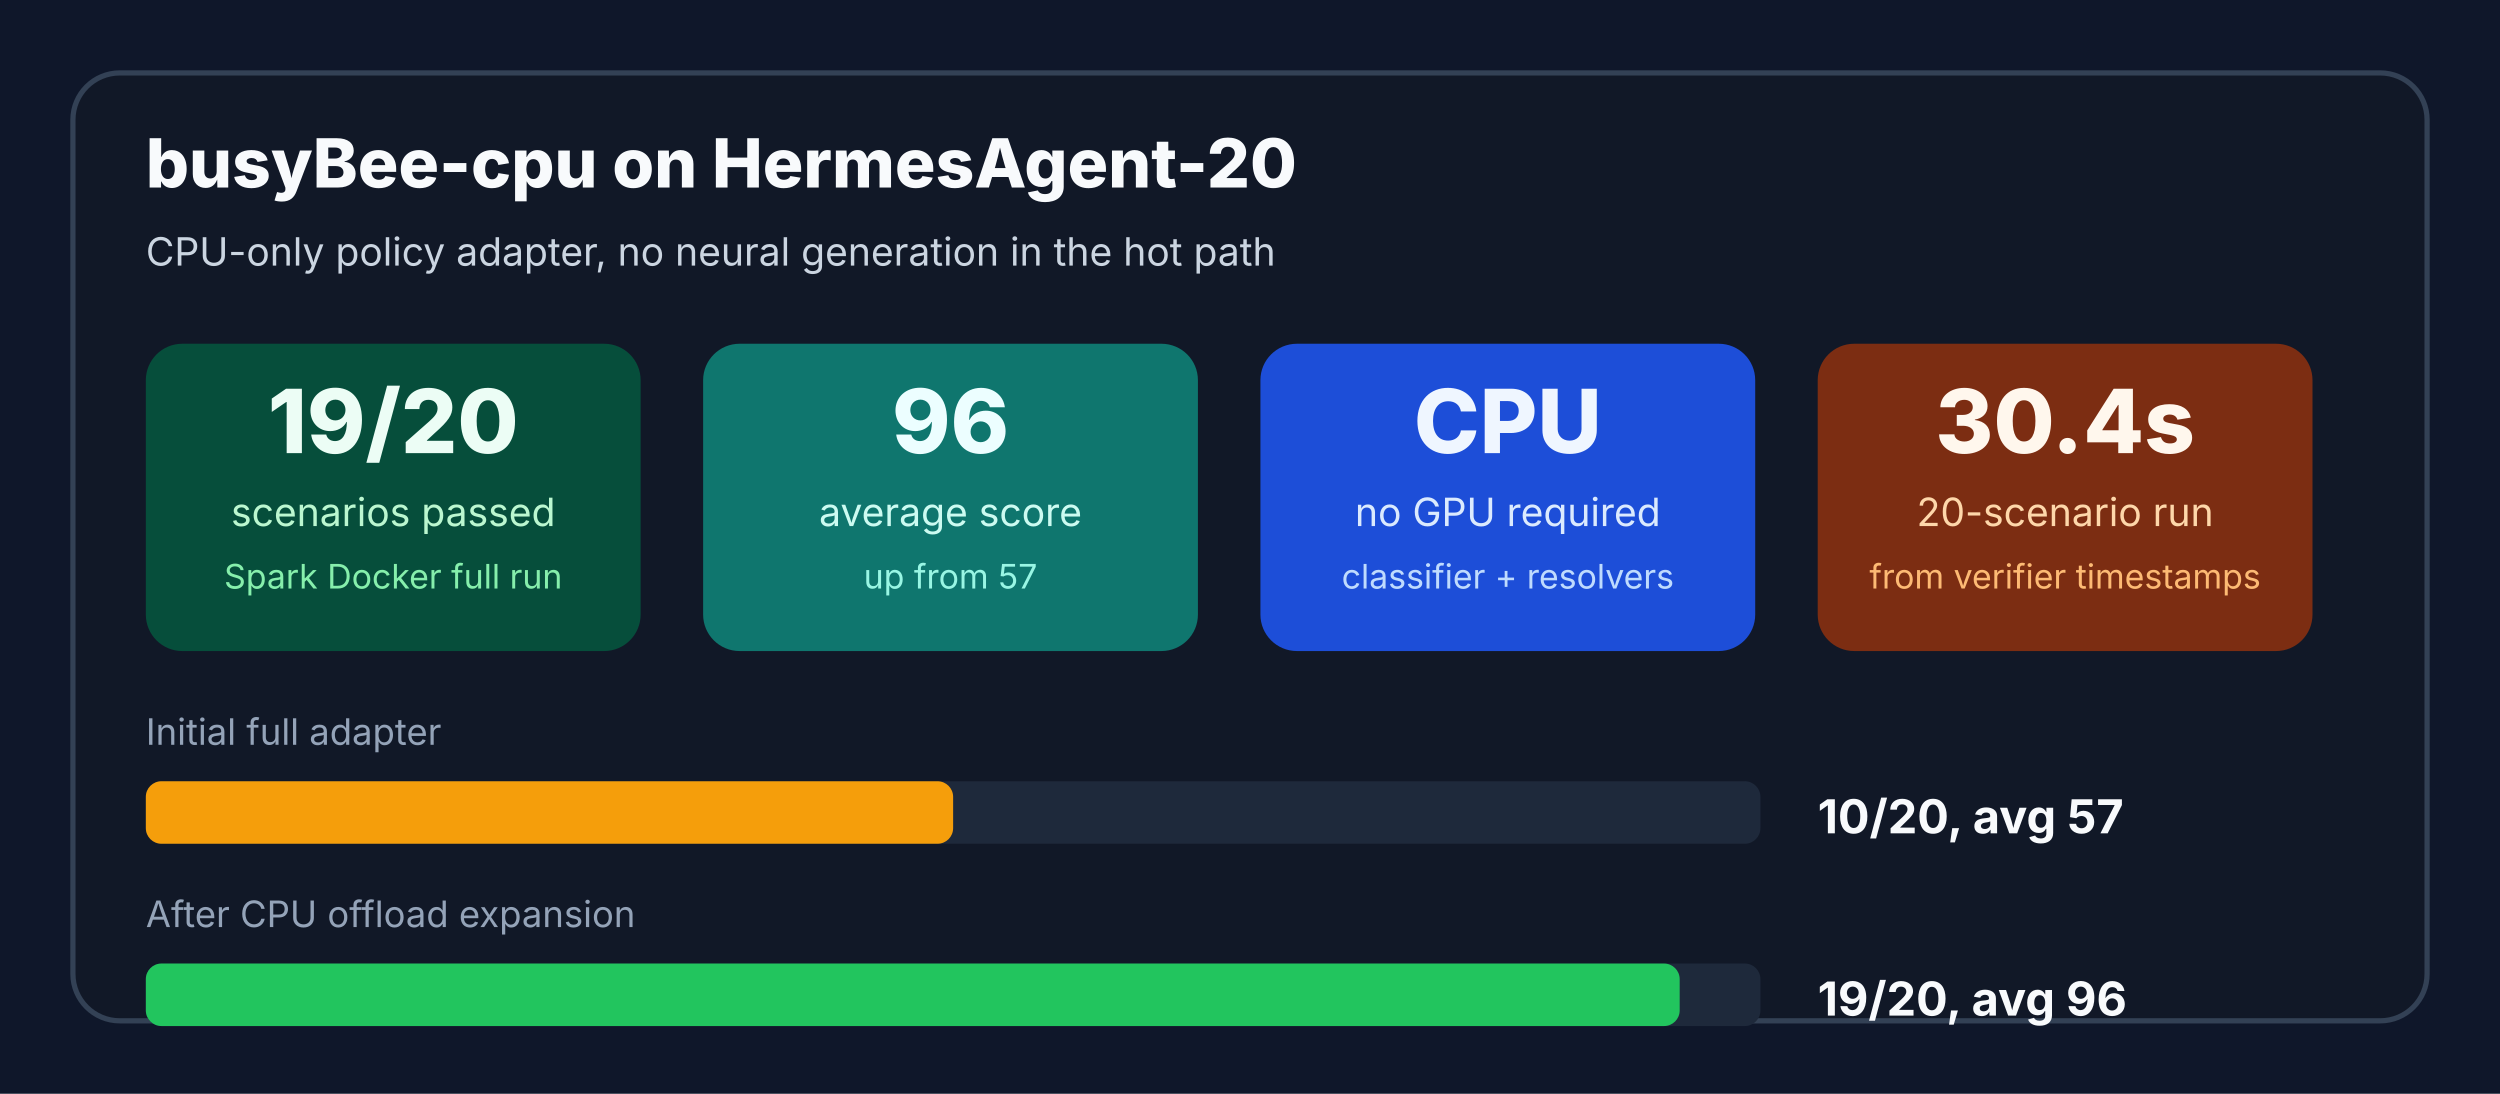
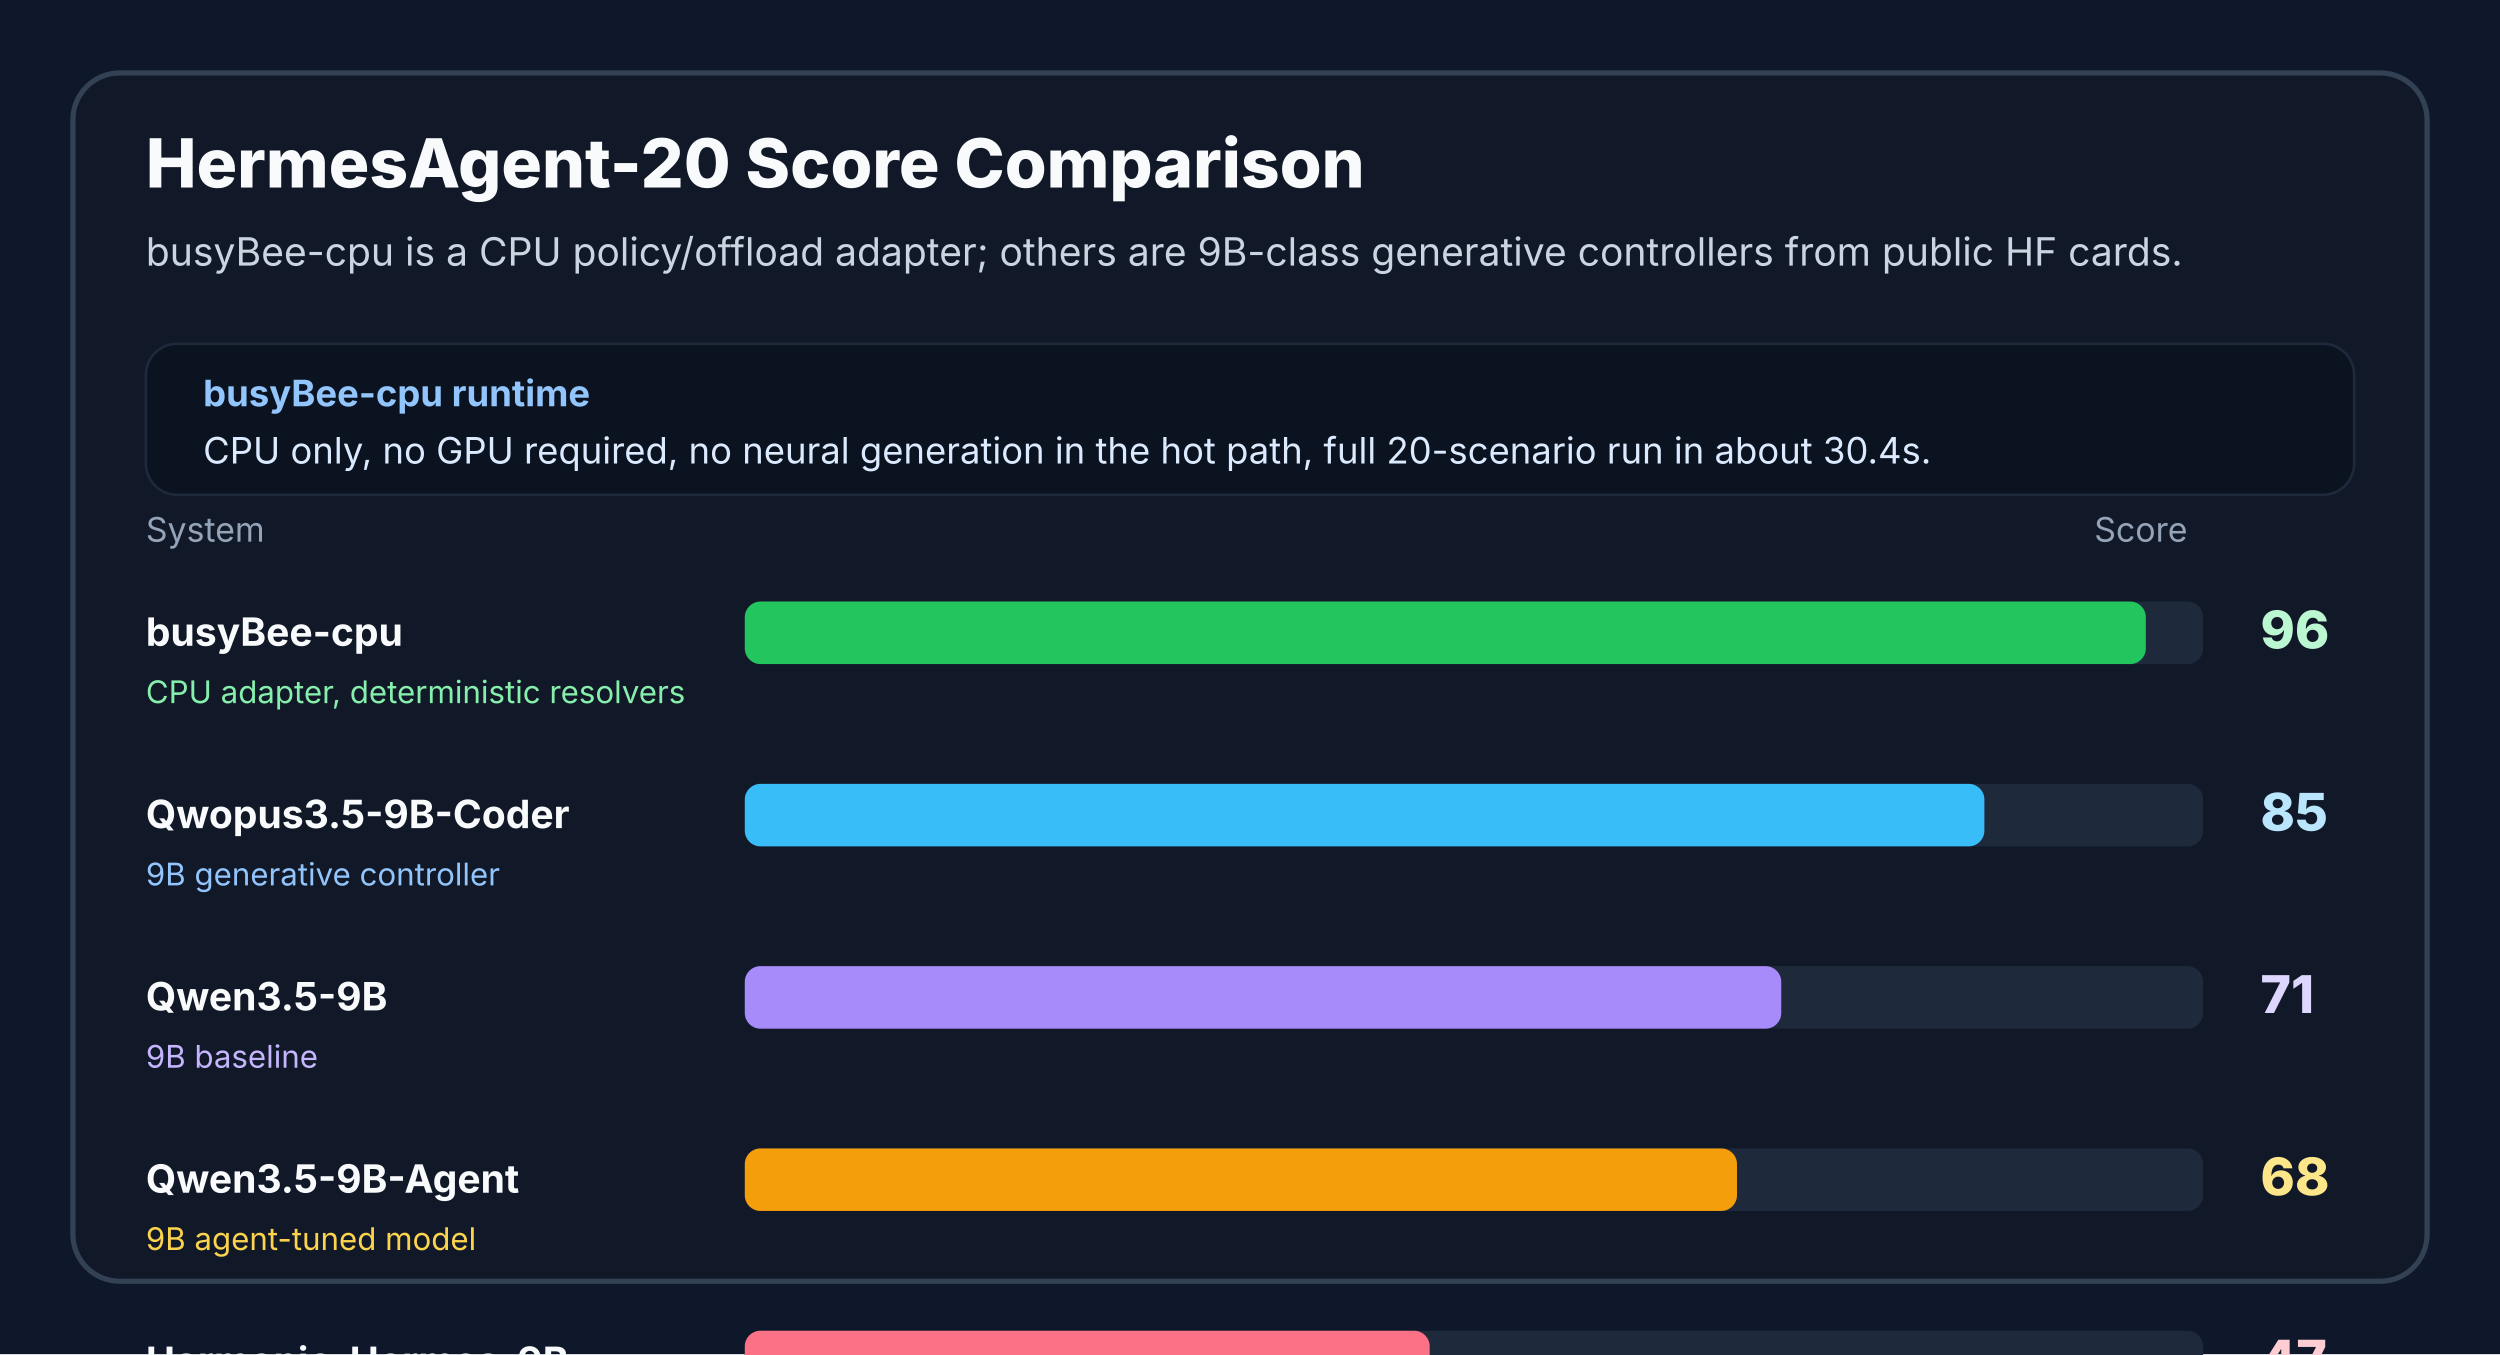
- <svg xmlns="http://www.w3.org/2000/svg" width="960" height="420" viewBox="0 0 960 420" role="img" aria-labelledby="title desc">
-   <rect width="960" height="420" fill="#0f172a" />
-   <rect x="28" y="28" width="904" height="364" rx="18" fill="#111827" stroke="#334155" stroke-width="2" />
-   <text x="56" y="72" font-family="Inter, Segoe UI, Arial, sans-serif" font-size="26" font-weight="800" fill="#f8fafc">busyBee-cpu on HermesAgent-20</text>
-   <text x="56" y="102" font-family="Inter, Segoe UI, Arial, sans-serif" font-size="15" fill="#cbd5e1">CPU-only policy adapter, no neural generation in the hot path</text>
+ <svg xmlns="http://www.w3.org/2000/svg" width="960" height="520" viewBox="0 0 960 520" role="img" aria-labelledby="title desc">
+   <rect width="960" height="520" fill="#0f172a" />
+   <rect x="28" y="28" width="904" height="464" rx="18" fill="#111827" stroke="#334155" stroke-width="2" />
+   <text x="56" y="72" font-family="Inter, Segoe UI, Arial, sans-serif" font-size="26" font-weight="800" fill="#f8fafc">HermesAgent-20 Score Comparison</text>
+   <text x="56" y="102" font-family="Inter, Segoe UI, Arial, sans-serif" font-size="15" fill="#cbd5e1">busyBee-cpu is a CPU policy/offload adapter; others are 9B-class generative controllers from public HF cards.</text>
  <g transform="translate(56 132)">
-     <rect x="0" y="0" width="190" height="118" rx="14" fill="#064e3b" />
-     <text x="95" y="42" text-anchor="middle" font-family="Inter, Segoe UI, Arial, sans-serif" font-size="34" font-weight="800" fill="#ecfdf5">19/20</text>
-     <text x="95" y="70" text-anchor="middle" font-family="Inter, Segoe UI, Arial, sans-serif" font-size="15" fill="#bbf7d0">scenarios passed</text>
-     <text x="95" y="94" text-anchor="middle" font-family="Inter, Segoe UI, Arial, sans-serif" font-size="13" fill="#86efac">Spark Docker full run</text>
+     <rect x="0" y="0" width="848" height="58" rx="12" fill="#0b1220" stroke="#1e293b" />
+     <text x="22" y="24" font-family="Inter, Segoe UI, Arial, sans-serif" font-size="14" font-weight="700" fill="#93c5fd">busyBee-cpu runtime</text>
+     <text x="22" y="46" font-family="Inter, Segoe UI, Arial, sans-serif" font-size="14" fill="#dbeafe">CPU only, no GPU required, no neural generation in the hot path, full 20-scenario run in about 30.4s.</text>
  </g>
-   <g transform="translate(270 132)">
-     <rect x="0" y="0" width="190" height="118" rx="14" fill="#0f766e" />
-     <text x="95" y="42" text-anchor="middle" font-family="Inter, Segoe UI, Arial, sans-serif" font-size="34" font-weight="800" fill="#ecfeff">96</text>
-     <text x="95" y="70" text-anchor="middle" font-family="Inter, Segoe UI, Arial, sans-serif" font-size="15" fill="#ccfbf1">average score</text>
-     <text x="95" y="94" text-anchor="middle" font-family="Inter, Segoe UI, Arial, sans-serif" font-size="13" fill="#99f6e4">up from 57</text>
-   </g>
-   <g transform="translate(484 132)">
-     <rect x="0" y="0" width="190" height="118" rx="14" fill="#1d4ed8" />
-     <text x="95" y="42" text-anchor="middle" font-family="Inter, Segoe UI, Arial, sans-serif" font-size="34" font-weight="800" fill="#eff6ff">CPU</text>
-     <text x="95" y="70" text-anchor="middle" font-family="Inter, Segoe UI, Arial, sans-serif" font-size="15" fill="#dbeafe">no GPU required</text>
-     <text x="95" y="94" text-anchor="middle" font-family="Inter, Segoe UI, Arial, sans-serif" font-size="13" fill="#bfdbfe">classifier + resolvers</text>
-   </g>
-   <g transform="translate(698 132)">
-     <rect x="0" y="0" width="190" height="118" rx="14" fill="#7c2d12" />
-     <text x="95" y="42" text-anchor="middle" font-family="Inter, Segoe UI, Arial, sans-serif" font-size="34" font-weight="800" fill="#fff7ed">30.4s</text>
-     <text x="95" y="70" text-anchor="middle" font-family="Inter, Segoe UI, Arial, sans-serif" font-size="15" fill="#fed7aa">20-scenario run</text>
-     <text x="95" y="94" text-anchor="middle" font-family="Inter, Segoe UI, Arial, sans-serif" font-size="13" fill="#fdba74">from verifier timestamps</text>
-   </g>
-   <g transform="translate(56 286)">
-     <text x="0" y="0" font-family="Inter, Segoe UI, Arial, sans-serif" font-size="14" fill="#94a3b8">Initial full adapter</text>
-     <rect x="0" y="14" width="620" height="24" rx="6" fill="#1e293b" />
-     <rect x="0" y="14" width="310" height="24" rx="6" fill="#f59e0b" />
-     <text x="642" y="34" font-family="Inter, Segoe UI, Arial, sans-serif" font-size="18" font-weight="700" fill="#f8fafc">10/20, avg 57</text>
-     <text x="0" y="70" font-family="Inter, Segoe UI, Arial, sans-serif" font-size="14" fill="#94a3b8">After CPU offload expansion</text>
-     <rect x="0" y="84" width="620" height="24" rx="6" fill="#1e293b" />
-     <rect x="0" y="84" width="589" height="24" rx="6" fill="#22c55e" />
-     <text x="642" y="104" font-family="Inter, Segoe UI, Arial, sans-serif" font-size="18" font-weight="700" fill="#f8fafc">19/20, avg 96</text>
+   <g transform="translate(56 228)" font-family="Inter, Segoe UI, Arial, sans-serif">
+     <text x="0" y="-20" font-size="13" fill="#94a3b8">System</text>
+     <text x="784" y="-20" text-anchor="end" font-size="13" fill="#94a3b8">Score</text>
+     <g transform="translate(0 0)">
+       <text x="0" y="20" font-size="15" font-weight="700" fill="#f8fafc">busyBee-cpu</text>
+       <rect x="230" y="3" width="560" height="24" rx="6" fill="#1e293b" />
+       <rect x="230" y="3" width="538" height="24" rx="6" fill="#22c55e" />
+       <text x="812" y="21" font-size="20" font-weight="800" fill="#bbf7d0">96</text>
+       <text x="0" y="42" font-size="12" fill="#86efac">CPU adapter, deterministic resolvers</text>
+     </g>
+     <g transform="translate(0 70)">
+       <text x="0" y="20" font-size="15" font-weight="700" fill="#f8fafc">Qwopus3.5-9B-Coder</text>
+       <rect x="230" y="3" width="560" height="24" rx="6" fill="#1e293b" />
+       <rect x="230" y="3" width="476" height="24" rx="6" fill="#38bdf8" />
+       <text x="812" y="21" font-size="20" font-weight="800" fill="#bae6fd">85</text>
+       <text x="0" y="42" font-size="12" fill="#93c5fd">9B generative controller</text>
+     </g>
+     <g transform="translate(0 140)">
+       <text x="0" y="20" font-size="15" font-weight="700" fill="#f8fafc">Qwen3.5-9B</text>
+       <rect x="230" y="3" width="560" height="24" rx="6" fill="#1e293b" />
+       <rect x="230" y="3" width="398" height="24" rx="6" fill="#a78bfa" />
+       <text x="812" y="21" font-size="20" font-weight="800" fill="#ddd6fe">71</text>
+       <text x="0" y="42" font-size="12" fill="#c4b5fd">9B baseline</text>
+     </g>
+     <g transform="translate(0 210)">
+       <text x="0" y="20" font-size="15" font-weight="700" fill="#f8fafc">Qwen3.5-9B-Agent</text>
+       <rect x="230" y="3" width="560" height="24" rx="6" fill="#1e293b" />
+       <rect x="230" y="3" width="381" height="24" rx="6" fill="#f59e0b" />
+       <text x="812" y="21" font-size="20" font-weight="800" fill="#fde68a">68</text>
+       <text x="0" y="42" font-size="12" fill="#fcd34d">9B agent-tuned model</text>
+     </g>
+     <g transform="translate(0 280)">
+       <text x="0" y="20" font-size="15" font-weight="700" fill="#f8fafc">Harmonic-Hermes-9B</text>
+       <rect x="230" y="3" width="560" height="24" rx="6" fill="#1e293b" />
+       <rect x="230" y="3" width="263" height="24" rx="6" fill="#fb7185" />
+       <text x="812" y="21" font-size="20" font-weight="800" fill="#fecdd3">47</text>
+       <text x="0" y="42" font-size="12" fill="#fda4af">9B Hermes-tuned model</text>
+     </g>
  </g>
</svg>
